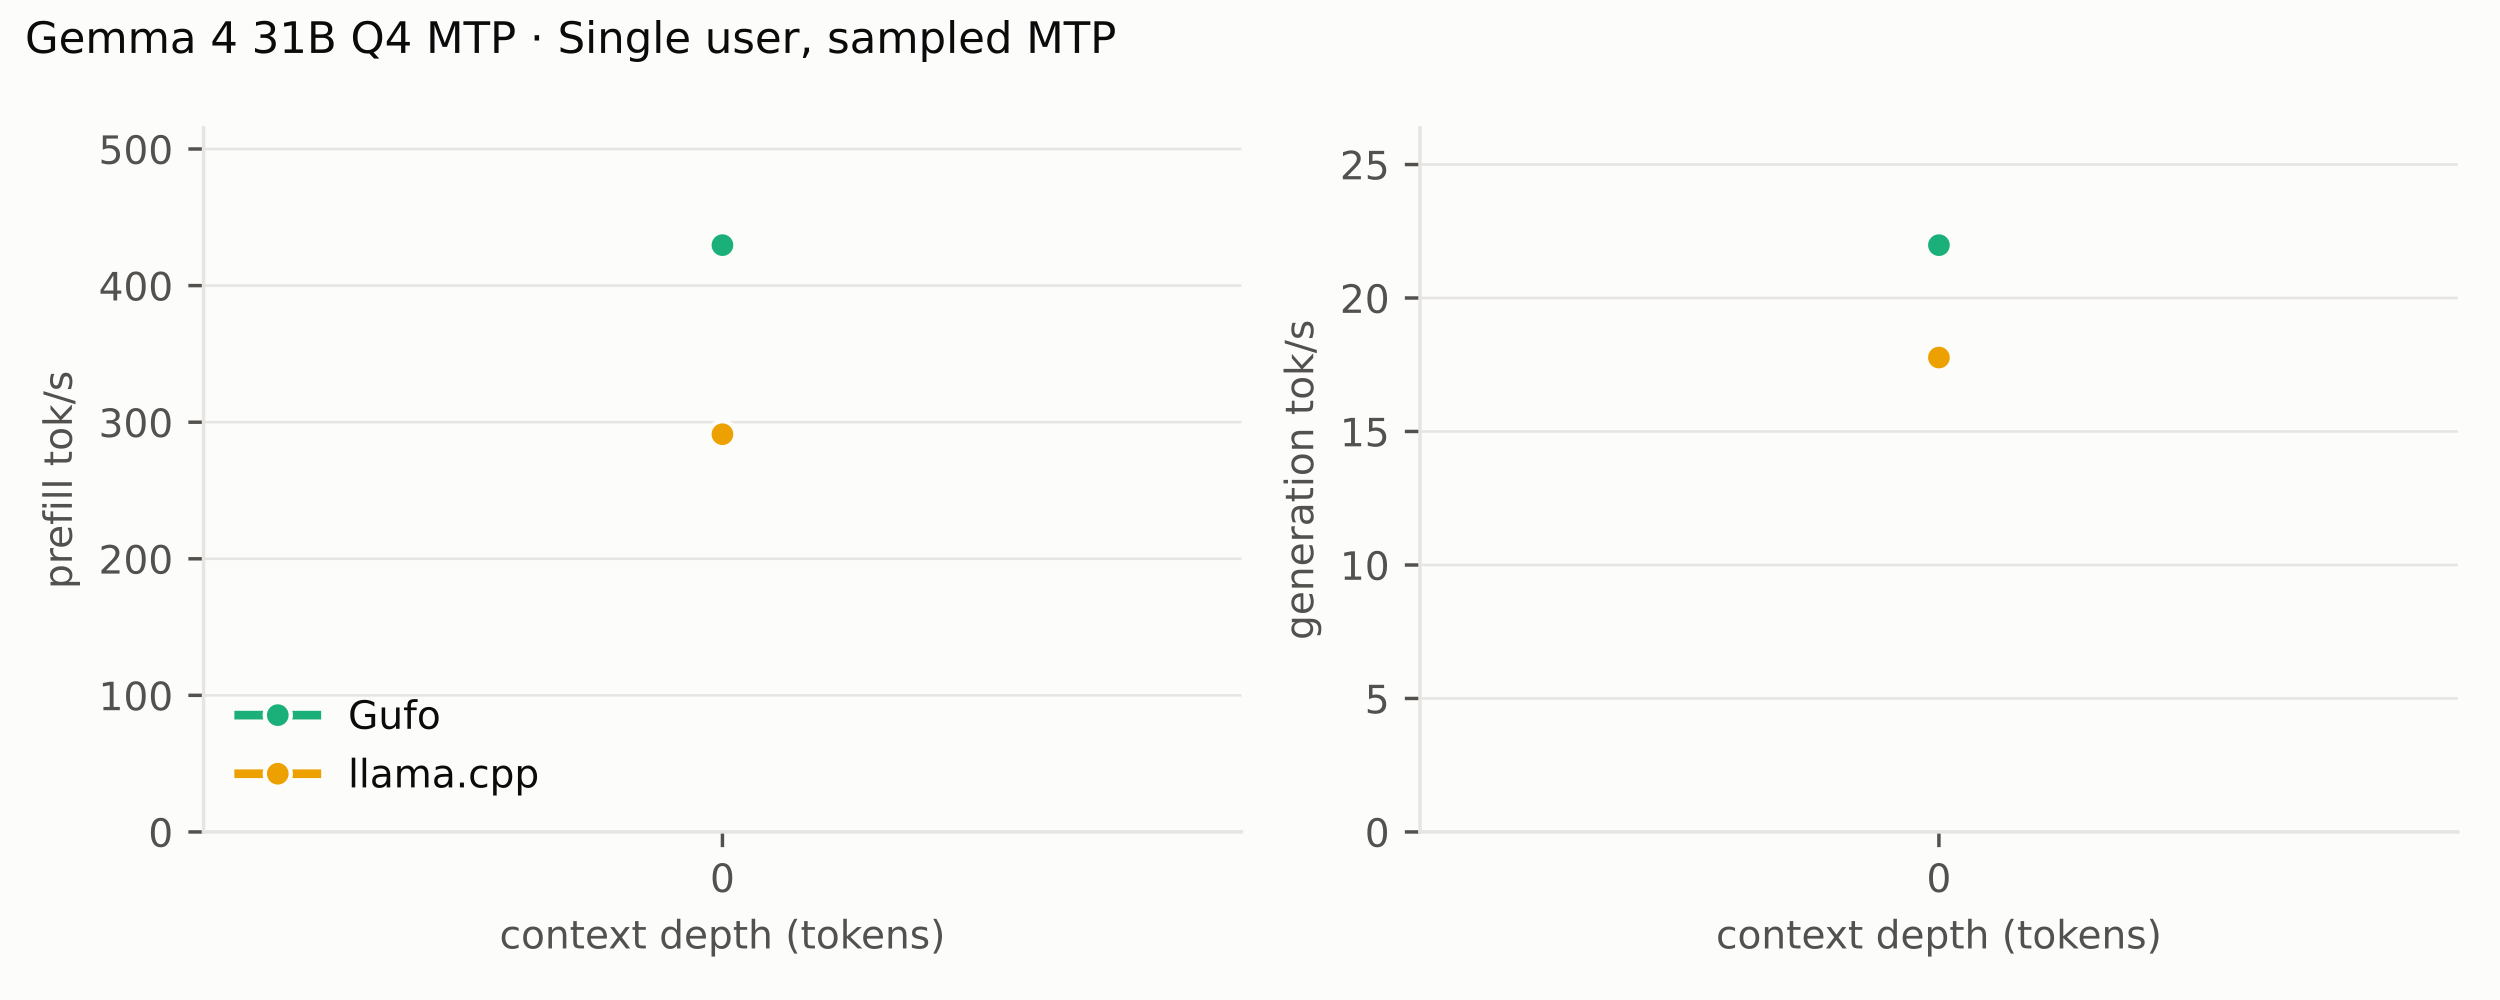
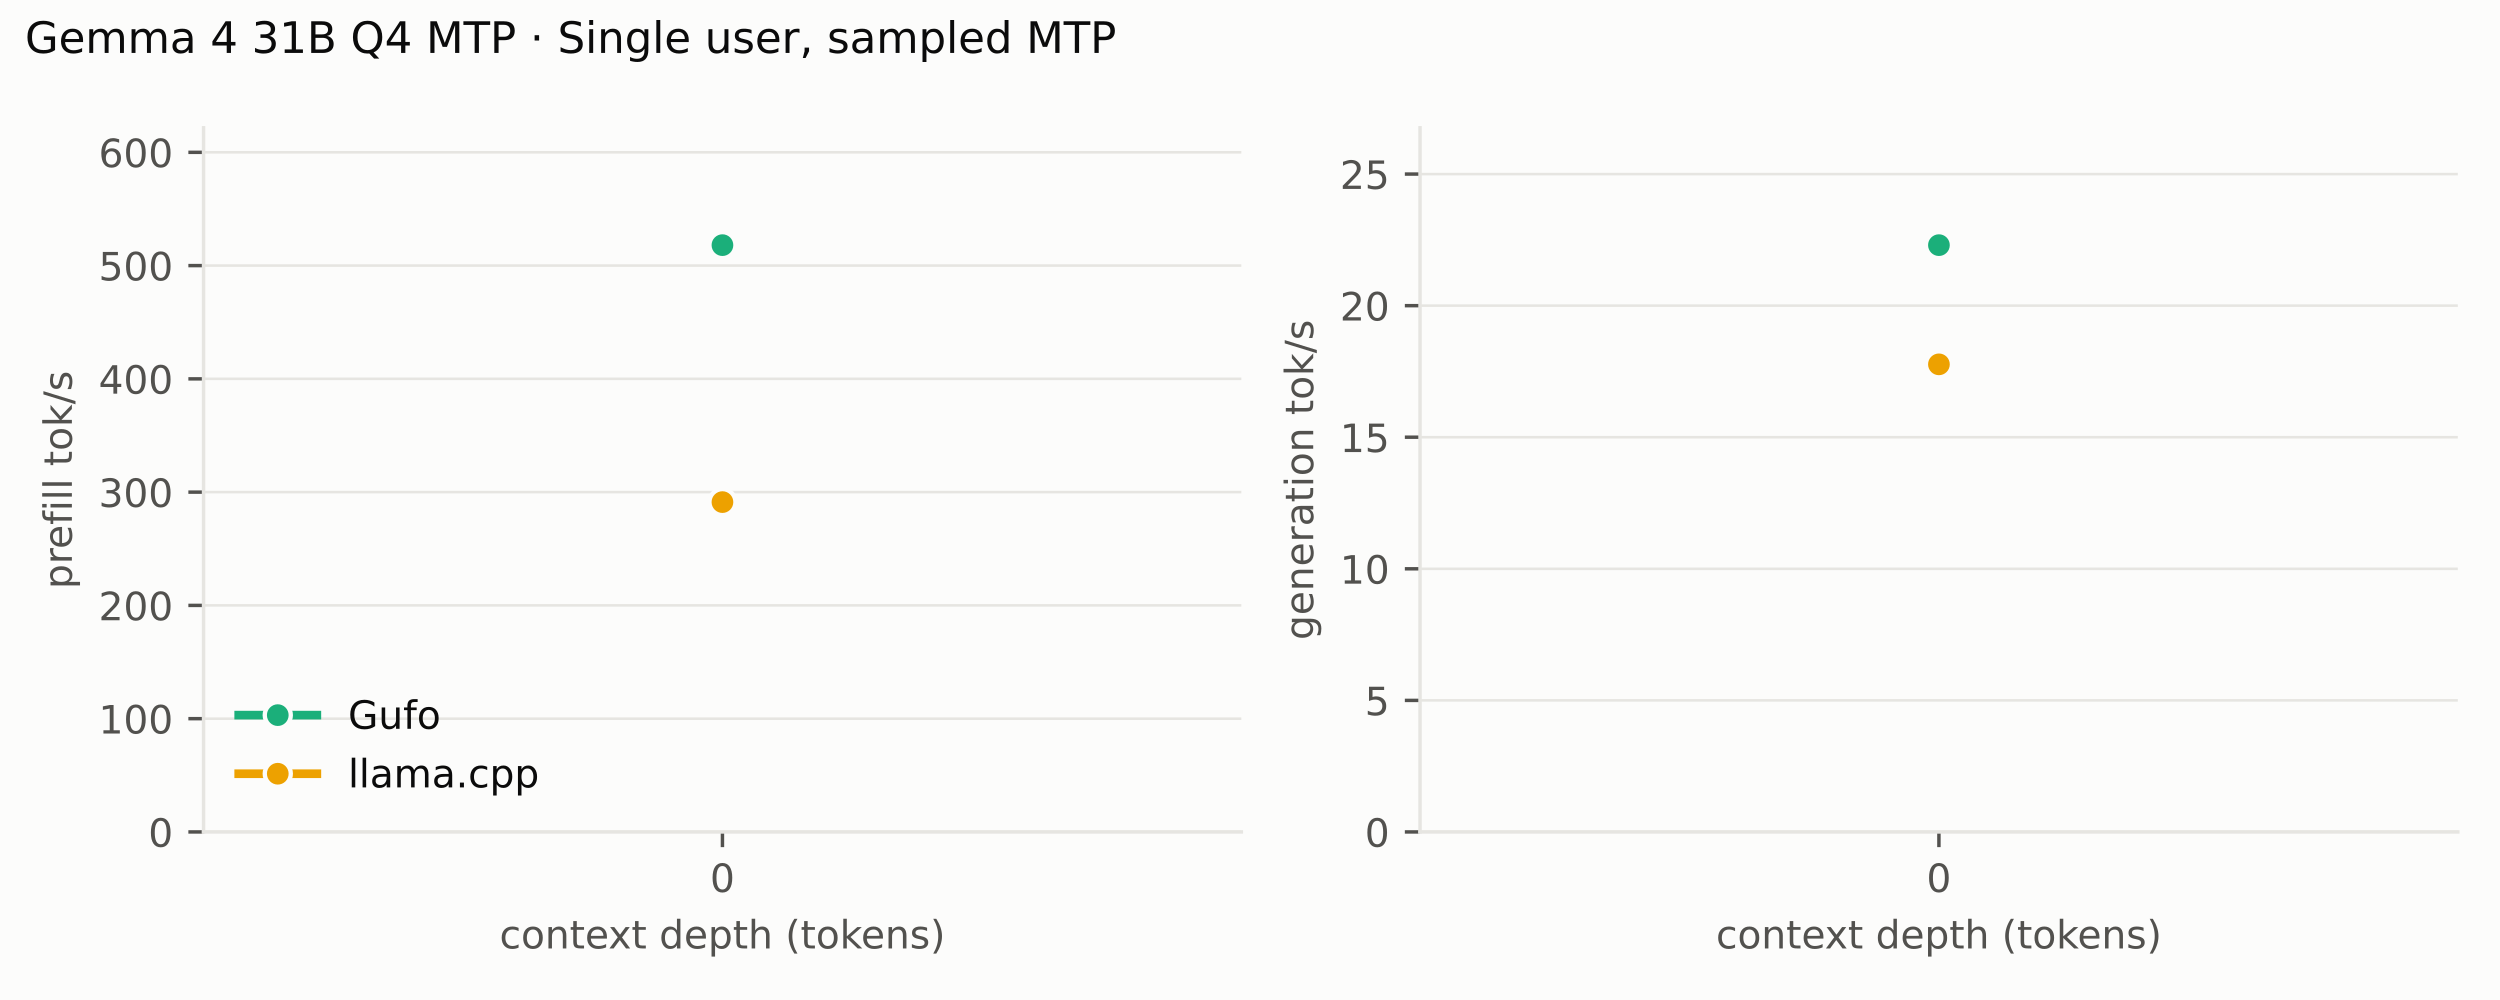
<svg xmlns="http://www.w3.org/2000/svg" xmlns:xlink="http://www.w3.org/1999/xlink" width="576pt" height="230.4pt" viewBox="0 0 576 230.4" version="1.1">
  <defs>
    <style type="text/css">*{stroke-linejoin: round; stroke-linecap: butt}</style>
  </defs>
  <g id="figure_1">
    <g id="patch_1">
      <path d="M 0 230.4 L 576 230.4 L 576 0 L 0 0 z " style="fill: #fcfcfb" />
    </g>
    <g id="axes_1">
      <g id="patch_2">
        <path d="M 46.899 191.679 L 286.003 191.679 L 286.003 29.441 L 46.899 29.441 z " style="fill: #fcfcfb" />
      </g>
      <g id="matplotlib.axis_1">
        <g id="xtick_1">
          <g id="line2d_1">
            <defs>
              <path id="m1ebf051f68" d="M 0 0 L 0 3.5 " style="stroke: #52514e; stroke-width: 0.8" />
            </defs>
            <g>
              <use xlink:href="#m1ebf051f68" x="166.451" y="191.679" style="fill: #52514e; stroke: #52514e; stroke-width: 0.8" />
            </g>
          </g>
          <g id="text_1">
            <text style="font-size: 9px; font-family: 'DejaVu Sans', 'Bitstream Vera Sans', 'Computer Modern Sans Serif', 'Lucida Grande', 'Verdana', 'Geneva', 'Lucid', 'Arial', 'Helvetica', 'Avant Garde', sans-serif; text-anchor: middle; fill: #52514e" x="166.451" y="205.517" transform="rotate(-0 166.4513 205.5172)">0</text>
          </g>
        </g>
        <g id="text_2">
          <text style="font-size: 9px; font-family: 'DejaVu Sans', 'Bitstream Vera Sans', 'Computer Modern Sans Serif', 'Lucida Grande', 'Verdana', 'Geneva', 'Lucid', 'Arial', 'Helvetica', 'Avant Garde', sans-serif; text-anchor: middle; fill: #52514e" x="166.451" y="218.518" transform="rotate(-0 166.4513 218.5179)">context depth (tokens)</text>
        </g>
      </g>
      <g id="matplotlib.axis_2">
        <g id="ytick_1">
          <g id="line2d_2">
-             <path d="M 46.899 191.679 L 286.003 191.679 " clip-path="url(#pf5ccb981f5)" style="fill: none; stroke: #e6e5e1; stroke-width: 0.6; stroke-linecap: square" />
+             <path d="M 46.899 191.679 L 286.003 191.679 " clip-path="url(#p32bf05df5f)" style="fill: none; stroke: #e6e5e1; stroke-width: 0.6; stroke-linecap: square" />
          </g>
          <g id="line2d_3">
            <defs>
              <path id="m680e5b1e24" d="M 0 0 L -3.5 0 " style="stroke: #52514e; stroke-width: 0.8" />
            </defs>
            <g>
              <use xlink:href="#m680e5b1e24" x="46.899" y="191.679" style="fill: #52514e; stroke: #52514e; stroke-width: 0.8" />
            </g>
          </g>
          <g id="text_3">
            <text style="font-size: 9px; font-family: 'DejaVu Sans', 'Bitstream Vera Sans', 'Computer Modern Sans Serif', 'Lucida Grande', 'Verdana', 'Geneva', 'Lucid', 'Arial', 'Helvetica', 'Avant Garde', sans-serif; text-anchor: end; fill: #52514e" x="39.899" y="195.098" transform="rotate(-0 39.89945 195.0982)">0</text>
          </g>
        </g>
        <g id="ytick_2">
          <g id="line2d_4">
-             <path d="M 46.899 160.21 L 286.003 160.21 " clip-path="url(#pf5ccb981f5)" style="fill: none; stroke: #e6e5e1; stroke-width: 0.6; stroke-linecap: square" />
+             <path d="M 46.899 165.581 L 286.003 165.581 " clip-path="url(#p32bf05df5f)" style="fill: none; stroke: #e6e5e1; stroke-width: 0.6; stroke-linecap: square" />
          </g>
          <g id="line2d_5">
            <g>
-               <use xlink:href="#m680e5b1e24" x="46.899" y="160.21" style="fill: #52514e; stroke: #52514e; stroke-width: 0.8" />
+               <use xlink:href="#m680e5b1e24" x="46.899" y="165.581" style="fill: #52514e; stroke: #52514e; stroke-width: 0.8" />
            </g>
          </g>
          <g id="text_4">
-             <text style="font-size: 9px; font-family: 'DejaVu Sans', 'Bitstream Vera Sans', 'Computer Modern Sans Serif', 'Lucida Grande', 'Verdana', 'Geneva', 'Lucid', 'Arial', 'Helvetica', 'Avant Garde', sans-serif; text-anchor: end; fill: #52514e" x="39.899" y="163.629" transform="rotate(-0 39.89945 163.6289)">100</text>
+             <text style="font-size: 9px; font-family: 'DejaVu Sans', 'Bitstream Vera Sans', 'Computer Modern Sans Serif', 'Lucida Grande', 'Verdana', 'Geneva', 'Lucid', 'Arial', 'Helvetica', 'Avant Garde', sans-serif; text-anchor: end; fill: #52514e" x="39.899" y="169" transform="rotate(-0 39.89945 169.0001)">100</text>
          </g>
        </g>
        <g id="ytick_3">
          <g id="line2d_6">
-             <path d="M 46.899 128.741 L 286.003 128.741 " clip-path="url(#pf5ccb981f5)" style="fill: none; stroke: #e6e5e1; stroke-width: 0.6; stroke-linecap: square" />
+             <path d="M 46.899 139.483 L 286.003 139.483 " clip-path="url(#p32bf05df5f)" style="fill: none; stroke: #e6e5e1; stroke-width: 0.6; stroke-linecap: square" />
          </g>
          <g id="line2d_7">
            <g>
-               <use xlink:href="#m680e5b1e24" x="46.899" y="128.741" style="fill: #52514e; stroke: #52514e; stroke-width: 0.8" />
+               <use xlink:href="#m680e5b1e24" x="46.899" y="139.483" style="fill: #52514e; stroke: #52514e; stroke-width: 0.8" />
            </g>
          </g>
          <g id="text_5">
-             <text style="font-size: 9px; font-family: 'DejaVu Sans', 'Bitstream Vera Sans', 'Computer Modern Sans Serif', 'Lucida Grande', 'Verdana', 'Geneva', 'Lucid', 'Arial', 'Helvetica', 'Avant Garde', sans-serif; text-anchor: end; fill: #52514e" x="39.899" y="132.159" transform="rotate(-0 39.89945 132.1595)">200</text>
+             <text style="font-size: 9px; font-family: 'DejaVu Sans', 'Bitstream Vera Sans', 'Computer Modern Sans Serif', 'Lucida Grande', 'Verdana', 'Geneva', 'Lucid', 'Arial', 'Helvetica', 'Avant Garde', sans-serif; text-anchor: end; fill: #52514e" x="39.899" y="142.902" transform="rotate(-0 39.89945 142.902)">200</text>
          </g>
        </g>
        <g id="ytick_4">
          <g id="line2d_8">
-             <path d="M 46.899 97.271 L 286.003 97.271 " clip-path="url(#pf5ccb981f5)" style="fill: none; stroke: #e6e5e1; stroke-width: 0.6; stroke-linecap: square" />
+             <path d="M 46.899 113.385 L 286.003 113.385 " clip-path="url(#p32bf05df5f)" style="fill: none; stroke: #e6e5e1; stroke-width: 0.6; stroke-linecap: square" />
          </g>
          <g id="line2d_9">
            <g>
-               <use xlink:href="#m680e5b1e24" x="46.899" y="97.271" style="fill: #52514e; stroke: #52514e; stroke-width: 0.8" />
+               <use xlink:href="#m680e5b1e24" x="46.899" y="113.385" style="fill: #52514e; stroke: #52514e; stroke-width: 0.8" />
            </g>
          </g>
          <g id="text_6">
-             <text style="font-size: 9px; font-family: 'DejaVu Sans', 'Bitstream Vera Sans', 'Computer Modern Sans Serif', 'Lucida Grande', 'Verdana', 'Geneva', 'Lucid', 'Arial', 'Helvetica', 'Avant Garde', sans-serif; text-anchor: end; fill: #52514e" x="39.899" y="100.69" transform="rotate(-0 39.89945 100.6901)">300</text>
+             <text style="font-size: 9px; font-family: 'DejaVu Sans', 'Bitstream Vera Sans', 'Computer Modern Sans Serif', 'Lucida Grande', 'Verdana', 'Geneva', 'Lucid', 'Arial', 'Helvetica', 'Avant Garde', sans-serif; text-anchor: end; fill: #52514e" x="39.899" y="116.804" transform="rotate(-0 39.89945 116.8038)">300</text>
          </g>
        </g>
        <g id="ytick_5">
          <g id="line2d_10">
-             <path d="M 46.899 65.802 L 286.003 65.802 " clip-path="url(#pf5ccb981f5)" style="fill: none; stroke: #e6e5e1; stroke-width: 0.6; stroke-linecap: square" />
+             <path d="M 46.899 87.287 L 286.003 87.287 " clip-path="url(#p32bf05df5f)" style="fill: none; stroke: #e6e5e1; stroke-width: 0.6; stroke-linecap: square" />
          </g>
          <g id="line2d_11">
            <g>
-               <use xlink:href="#m680e5b1e24" x="46.899" y="65.802" style="fill: #52514e; stroke: #52514e; stroke-width: 0.8" />
+               <use xlink:href="#m680e5b1e24" x="46.899" y="87.287" style="fill: #52514e; stroke: #52514e; stroke-width: 0.8" />
            </g>
          </g>
          <g id="text_7">
-             <text style="font-size: 9px; font-family: 'DejaVu Sans', 'Bitstream Vera Sans', 'Computer Modern Sans Serif', 'Lucida Grande', 'Verdana', 'Geneva', 'Lucid', 'Arial', 'Helvetica', 'Avant Garde', sans-serif; text-anchor: end; fill: #52514e" x="39.899" y="69.221" transform="rotate(-0 39.89945 69.22071)">400</text>
+             <text style="font-size: 9px; font-family: 'DejaVu Sans', 'Bitstream Vera Sans', 'Computer Modern Sans Serif', 'Lucida Grande', 'Verdana', 'Geneva', 'Lucid', 'Arial', 'Helvetica', 'Avant Garde', sans-serif; text-anchor: end; fill: #52514e" x="39.899" y="90.706" transform="rotate(-0 39.89945 90.70571)">400</text>
          </g>
        </g>
        <g id="ytick_6">
          <g id="line2d_12">
-             <path d="M 46.899 34.332 L 286.003 34.332 " clip-path="url(#pf5ccb981f5)" style="fill: none; stroke: #e6e5e1; stroke-width: 0.6; stroke-linecap: square" />
+             <path d="M 46.899 61.189 L 286.003 61.189 " clip-path="url(#p32bf05df5f)" style="fill: none; stroke: #e6e5e1; stroke-width: 0.6; stroke-linecap: square" />
          </g>
          <g id="line2d_13">
            <g>
-               <use xlink:href="#m680e5b1e24" x="46.899" y="34.332" style="fill: #52514e; stroke: #52514e; stroke-width: 0.8" />
+               <use xlink:href="#m680e5b1e24" x="46.899" y="61.189" style="fill: #52514e; stroke: #52514e; stroke-width: 0.8" />
            </g>
          </g>
          <g id="text_8">
-             <text style="font-size: 9px; font-family: 'DejaVu Sans', 'Bitstream Vera Sans', 'Computer Modern Sans Serif', 'Lucida Grande', 'Verdana', 'Geneva', 'Lucid', 'Arial', 'Helvetica', 'Avant Garde', sans-serif; text-anchor: end; fill: #52514e" x="39.899" y="37.751" transform="rotate(-0 39.89945 37.75133)">500</text>
-           </g>
-         </g>
-         <g id="text_9">
+             <text style="font-size: 9px; font-family: 'DejaVu Sans', 'Bitstream Vera Sans', 'Computer Modern Sans Serif', 'Lucida Grande', 'Verdana', 'Geneva', 'Lucid', 'Arial', 'Helvetica', 'Avant Garde', sans-serif; text-anchor: end; fill: #52514e" x="39.899" y="64.608" transform="rotate(-0 39.89945 64.60758)">500</text>
+           </g>
+         </g>
+         <g id="ytick_7">
+           <g id="line2d_14">
+             <path d="M 46.899 35.091 L 286.003 35.091 " clip-path="url(#p32bf05df5f)" style="fill: none; stroke: #e6e5e1; stroke-width: 0.6; stroke-linecap: square" />
+           </g>
+           <g id="line2d_15">
+             <g>
+               <use xlink:href="#m680e5b1e24" x="46.899" y="35.091" style="fill: #52514e; stroke: #52514e; stroke-width: 0.8" />
+             </g>
+           </g>
+           <g id="text_9">
+             <text style="font-size: 9px; font-family: 'DejaVu Sans', 'Bitstream Vera Sans', 'Computer Modern Sans Serif', 'Lucida Grande', 'Verdana', 'Geneva', 'Lucid', 'Arial', 'Helvetica', 'Avant Garde', sans-serif; text-anchor: end; fill: #52514e" x="39.899" y="38.509" transform="rotate(-0 39.89945 38.50945)">600</text>
+           </g>
+         </g>
+         <g id="text_10">
          <text style="font-size: 9px; font-family: 'DejaVu Sans', 'Bitstream Vera Sans', 'Computer Modern Sans Serif', 'Lucida Grande', 'Verdana', 'Geneva', 'Lucid', 'Arial', 'Helvetica', 'Avant Garde', sans-serif; text-anchor: middle; fill: #52514e" x="16.559" y="110.56" transform="rotate(-90 16.55859 110.56)">prefill tok/s</text>
        </g>
      </g>
-       <g id="line2d_14">
-         <path d="M 166.451 56.481 " clip-path="url(#pf5ccb981f5)" style="fill: none; stroke: #1baf7a; stroke-width: 2; stroke-linecap: square" />
+       <g id="line2d_16">
+         <path d="M 166.451 56.481 " clip-path="url(#p32bf05df5f)" style="fill: none; stroke: #1baf7a; stroke-width: 2; stroke-linecap: square" />
        <defs>
          <path id="m52f97da8ad" d="M 0 3 C 0.796 3 1.559 2.684 2.121 2.121 C 2.684 1.559 3 0.796 3 0 C 3 -0.796 2.684 -1.559 2.121 -2.121 C 1.559 -2.684 0.796 -3 0 -3 C -0.796 -3 -1.559 -2.684 -2.121 -2.121 C -2.684 -1.559 -3 -0.796 -3 0 C -3 0.796 -2.684 1.559 -2.121 2.121 C -1.559 2.684 -0.796 3 0 3 z " style="stroke: #fcfcfb" />
        </defs>
-         <g clip-path="url(#pf5ccb981f5)">
+         <g clip-path="url(#p32bf05df5f)">
          <use xlink:href="#m52f97da8ad" x="166.451" y="56.481" style="fill: #1baf7a; stroke: #fcfcfb" />
        </g>
      </g>
-       <g id="line2d_15">
-         <path d="M 166.451 100.044 " clip-path="url(#pf5ccb981f5)" style="fill: none; stroke: #eda100; stroke-width: 2; stroke-linecap: square" />
+       <g id="line2d_17">
+         <path d="M 166.451 115.684 " clip-path="url(#p32bf05df5f)" style="fill: none; stroke: #eda100; stroke-width: 2; stroke-linecap: square" />
        <defs>
          <path id="mb9ac056d34" d="M 0 3 C 0.796 3 1.559 2.684 2.121 2.121 C 2.684 1.559 3 0.796 3 0 C 3 -0.796 2.684 -1.559 2.121 -2.121 C 1.559 -2.684 0.796 -3 0 -3 C -0.796 -3 -1.559 -2.684 -2.121 -2.121 C -2.684 -1.559 -3 -0.796 -3 0 C -3 0.796 -2.684 1.559 -2.121 2.121 C -1.559 2.684 -0.796 3 0 3 z " style="stroke: #fcfcfb" />
        </defs>
-         <g clip-path="url(#pf5ccb981f5)">
-           <use xlink:href="#mb9ac056d34" x="166.451" y="100.044" style="fill: #eda100; stroke: #fcfcfb" />
+         <g clip-path="url(#p32bf05df5f)">
+           <use xlink:href="#mb9ac056d34" x="166.451" y="115.684" style="fill: #eda100; stroke: #fcfcfb" />
        </g>
      </g>
      <g id="patch_3">
        <path d="M 46.899 191.679 L 46.899 29.441 " style="fill: none; stroke: #e6e5e1; stroke-width: 0.8; stroke-linejoin: miter; stroke-linecap: square" />
      </g>
      <g id="patch_4">
        <path d="M 46.899 191.679 L 286.003 191.679 " style="fill: none; stroke: #e6e5e1; stroke-width: 0.8; stroke-linejoin: miter; stroke-linecap: square" />
      </g>
      <g id="legend_1">
-         <g id="line2d_16">
+         <g id="line2d_18">
          <path d="M 54.999 164.766 L 63.999 164.766 L 72.999 164.766 " style="fill: none; stroke: #1baf7a; stroke-width: 2; stroke-linecap: square" />
          <g>
            <use xlink:href="#m52f97da8ad" x="63.999" y="164.766" style="fill: #1baf7a; stroke: #fcfcfb" />
          </g>
        </g>
-         <g id="text_10">
+         <g id="text_11">
          <text style="font-size: 9px; font-family: 'DejaVu Sans', 'Bitstream Vera Sans', 'Computer Modern Sans Serif', 'Lucida Grande', 'Verdana', 'Geneva', 'Lucid', 'Arial', 'Helvetica', 'Avant Garde', sans-serif; text-anchor: start; fill: #0b0b0b" x="80.199" y="167.916" transform="rotate(-0 80.19945 167.9165)">Gufo</text>
        </g>
-         <g id="line2d_17">
+         <g id="line2d_19">
          <path d="M 54.999 178.267 L 63.999 178.267 L 72.999 178.267 " style="fill: none; stroke: #eda100; stroke-width: 2; stroke-linecap: square" />
          <g>
            <use xlink:href="#mb9ac056d34" x="63.999" y="178.267" style="fill: #eda100; stroke: #fcfcfb" />
          </g>
        </g>
-         <g id="text_11">
+         <g id="text_12">
          <text style="font-size: 9px; font-family: 'DejaVu Sans', 'Bitstream Vera Sans', 'Computer Modern Sans Serif', 'Lucida Grande', 'Verdana', 'Geneva', 'Lucid', 'Arial', 'Helvetica', 'Avant Garde', sans-serif; text-anchor: start; fill: #0b0b0b" x="80.199" y="181.417" transform="rotate(-0 80.19945 181.4172)">llama.cpp</text>
        </g>
      </g>
    </g>
    <g id="axes_2">
      <g id="patch_5">
        <path d="M 327.176 191.679 L 566.28 191.679 L 566.28 29.441 L 327.176 29.441 z " style="fill: #fcfcfb" />
      </g>
      <g id="matplotlib.axis_3">
        <g id="xtick_2">
-           <g id="line2d_18">
+           <g id="line2d_20">
            <g>
              <use xlink:href="#m1ebf051f68" x="446.728" y="191.679" style="fill: #52514e; stroke: #52514e; stroke-width: 0.8" />
            </g>
          </g>
-           <g id="text_12">
+           <g id="text_13">
            <text style="font-size: 9px; font-family: 'DejaVu Sans', 'Bitstream Vera Sans', 'Computer Modern Sans Serif', 'Lucida Grande', 'Verdana', 'Geneva', 'Lucid', 'Arial', 'Helvetica', 'Avant Garde', sans-serif; text-anchor: middle; fill: #52514e" x="446.728" y="205.517" transform="rotate(-0 446.7282 205.5172)">0</text>
          </g>
        </g>
-         <g id="text_13">
+         <g id="text_14">
          <text style="font-size: 9px; font-family: 'DejaVu Sans', 'Bitstream Vera Sans', 'Computer Modern Sans Serif', 'Lucida Grande', 'Verdana', 'Geneva', 'Lucid', 'Arial', 'Helvetica', 'Avant Garde', sans-serif; text-anchor: middle; fill: #52514e" x="446.728" y="218.518" transform="rotate(-0 446.7282 218.5179)">context depth (tokens)</text>
        </g>
      </g>
      <g id="matplotlib.axis_4">
-         <g id="ytick_7">
-           <g id="line2d_19">
-             <path d="M 327.176 191.679 L 566.28 191.679 " clip-path="url(#p8a17e1420d)" style="fill: none; stroke: #e6e5e1; stroke-width: 0.6; stroke-linecap: square" />
-           </g>
-           <g id="line2d_20">
-             <g>
-               <use xlink:href="#m680e5b1e24" x="327.176" y="191.679" style="fill: #52514e; stroke: #52514e; stroke-width: 0.8" />
-             </g>
-           </g>
-           <g id="text_14">
-             <text style="font-size: 9px; font-family: 'DejaVu Sans', 'Bitstream Vera Sans', 'Computer Modern Sans Serif', 'Lucida Grande', 'Verdana', 'Geneva', 'Lucid', 'Arial', 'Helvetica', 'Avant Garde', sans-serif; text-anchor: end; fill: #52514e" x="320.176" y="195.098" transform="rotate(-0 320.1763 195.0982)">0</text>
-           </g>
-         </g>
        <g id="ytick_8">
          <g id="line2d_21">
-             <path d="M 327.176 160.924 L 566.28 160.924 " clip-path="url(#p8a17e1420d)" style="fill: none; stroke: #e6e5e1; stroke-width: 0.6; stroke-linecap: square" />
+             <path d="M 327.176 191.679 L 566.28 191.679 " clip-path="url(#pb0f7239e6d)" style="fill: none; stroke: #e6e5e1; stroke-width: 0.6; stroke-linecap: square" />
          </g>
          <g id="line2d_22">
            <g>
-               <use xlink:href="#m680e5b1e24" x="327.176" y="160.924" style="fill: #52514e; stroke: #52514e; stroke-width: 0.8" />
+               <use xlink:href="#m680e5b1e24" x="327.176" y="191.679" style="fill: #52514e; stroke: #52514e; stroke-width: 0.8" />
            </g>
          </g>
          <g id="text_15">
-             <text style="font-size: 9px; font-family: 'DejaVu Sans', 'Bitstream Vera Sans', 'Computer Modern Sans Serif', 'Lucida Grande', 'Verdana', 'Geneva', 'Lucid', 'Arial', 'Helvetica', 'Avant Garde', sans-serif; text-anchor: end; fill: #52514e" x="320.176" y="164.343" transform="rotate(-0 320.1763 164.3433)">5</text>
+             <text style="font-size: 9px; font-family: 'DejaVu Sans', 'Bitstream Vera Sans', 'Computer Modern Sans Serif', 'Lucida Grande', 'Verdana', 'Geneva', 'Lucid', 'Arial', 'Helvetica', 'Avant Garde', sans-serif; text-anchor: end; fill: #52514e" x="320.176" y="195.098" transform="rotate(-0 320.1763 195.0982)">0</text>
          </g>
        </g>
        <g id="ytick_9">
          <g id="line2d_23">
-             <path d="M 327.176 130.169 L 566.28 130.169 " clip-path="url(#p8a17e1420d)" style="fill: none; stroke: #e6e5e1; stroke-width: 0.6; stroke-linecap: square" />
+             <path d="M 327.176 161.366 L 566.28 161.366 " clip-path="url(#pb0f7239e6d)" style="fill: none; stroke: #e6e5e1; stroke-width: 0.6; stroke-linecap: square" />
          </g>
          <g id="line2d_24">
            <g>
-               <use xlink:href="#m680e5b1e24" x="327.176" y="130.169" style="fill: #52514e; stroke: #52514e; stroke-width: 0.8" />
+               <use xlink:href="#m680e5b1e24" x="327.176" y="161.366" style="fill: #52514e; stroke: #52514e; stroke-width: 0.8" />
            </g>
          </g>
          <g id="text_16">
-             <text style="font-size: 9px; font-family: 'DejaVu Sans', 'Bitstream Vera Sans', 'Computer Modern Sans Serif', 'Lucida Grande', 'Verdana', 'Geneva', 'Lucid', 'Arial', 'Helvetica', 'Avant Garde', sans-serif; text-anchor: end; fill: #52514e" x="320.176" y="133.588" transform="rotate(-0 320.1763 133.5883)">10</text>
+             <text style="font-size: 9px; font-family: 'DejaVu Sans', 'Bitstream Vera Sans', 'Computer Modern Sans Serif', 'Lucida Grande', 'Verdana', 'Geneva', 'Lucid', 'Arial', 'Helvetica', 'Avant Garde', sans-serif; text-anchor: end; fill: #52514e" x="320.176" y="164.785" transform="rotate(-0 320.1763 164.7846)">5</text>
          </g>
        </g>
        <g id="ytick_10">
          <g id="line2d_25">
-             <path d="M 327.176 99.414 L 566.28 99.414 " clip-path="url(#p8a17e1420d)" style="fill: none; stroke: #e6e5e1; stroke-width: 0.6; stroke-linecap: square" />
+             <path d="M 327.176 131.052 L 566.28 131.052 " clip-path="url(#pb0f7239e6d)" style="fill: none; stroke: #e6e5e1; stroke-width: 0.6; stroke-linecap: square" />
          </g>
          <g id="line2d_26">
            <g>
-               <use xlink:href="#m680e5b1e24" x="327.176" y="99.414" style="fill: #52514e; stroke: #52514e; stroke-width: 0.8" />
+               <use xlink:href="#m680e5b1e24" x="327.176" y="131.052" style="fill: #52514e; stroke: #52514e; stroke-width: 0.8" />
            </g>
          </g>
          <g id="text_17">
-             <text style="font-size: 9px; font-family: 'DejaVu Sans', 'Bitstream Vera Sans', 'Computer Modern Sans Serif', 'Lucida Grande', 'Verdana', 'Geneva', 'Lucid', 'Arial', 'Helvetica', 'Avant Garde', sans-serif; text-anchor: end; fill: #52514e" x="320.176" y="102.833" transform="rotate(-0 320.1763 102.8334)">15</text>
+             <text style="font-size: 9px; font-family: 'DejaVu Sans', 'Bitstream Vera Sans', 'Computer Modern Sans Serif', 'Lucida Grande', 'Verdana', 'Geneva', 'Lucid', 'Arial', 'Helvetica', 'Avant Garde', sans-serif; text-anchor: end; fill: #52514e" x="320.176" y="134.471" transform="rotate(-0 320.1763 134.471)">10</text>
          </g>
        </g>
        <g id="ytick_11">
          <g id="line2d_27">
-             <path d="M 327.176 68.659 L 566.28 68.659 " clip-path="url(#p8a17e1420d)" style="fill: none; stroke: #e6e5e1; stroke-width: 0.6; stroke-linecap: square" />
+             <path d="M 327.176 100.738 L 566.28 100.738 " clip-path="url(#pb0f7239e6d)" style="fill: none; stroke: #e6e5e1; stroke-width: 0.6; stroke-linecap: square" />
          </g>
          <g id="line2d_28">
            <g>
-               <use xlink:href="#m680e5b1e24" x="327.176" y="68.659" style="fill: #52514e; stroke: #52514e; stroke-width: 0.8" />
+               <use xlink:href="#m680e5b1e24" x="327.176" y="100.738" style="fill: #52514e; stroke: #52514e; stroke-width: 0.8" />
            </g>
          </g>
          <g id="text_18">
-             <text style="font-size: 9px; font-family: 'DejaVu Sans', 'Bitstream Vera Sans', 'Computer Modern Sans Serif', 'Lucida Grande', 'Verdana', 'Geneva', 'Lucid', 'Arial', 'Helvetica', 'Avant Garde', sans-serif; text-anchor: end; fill: #52514e" x="320.176" y="72.078" transform="rotate(-0 320.1763 72.07844)">20</text>
+             <text style="font-size: 9px; font-family: 'DejaVu Sans', 'Bitstream Vera Sans', 'Computer Modern Sans Serif', 'Lucida Grande', 'Verdana', 'Geneva', 'Lucid', 'Arial', 'Helvetica', 'Avant Garde', sans-serif; text-anchor: end; fill: #52514e" x="320.176" y="104.157" transform="rotate(-0 320.1763 104.1574)">15</text>
          </g>
        </g>
        <g id="ytick_12">
          <g id="line2d_29">
-             <path d="M 327.176 37.905 L 566.28 37.905 " clip-path="url(#p8a17e1420d)" style="fill: none; stroke: #e6e5e1; stroke-width: 0.6; stroke-linecap: square" />
+             <path d="M 327.176 70.425 L 566.28 70.425 " clip-path="url(#pb0f7239e6d)" style="fill: none; stroke: #e6e5e1; stroke-width: 0.6; stroke-linecap: square" />
          </g>
          <g id="line2d_30">
            <g>
-               <use xlink:href="#m680e5b1e24" x="327.176" y="37.905" style="fill: #52514e; stroke: #52514e; stroke-width: 0.8" />
+               <use xlink:href="#m680e5b1e24" x="327.176" y="70.425" style="fill: #52514e; stroke: #52514e; stroke-width: 0.8" />
            </g>
          </g>
          <g id="text_19">
-             <text style="font-size: 9px; font-family: 'DejaVu Sans', 'Bitstream Vera Sans', 'Computer Modern Sans Serif', 'Lucida Grande', 'Verdana', 'Geneva', 'Lucid', 'Arial', 'Helvetica', 'Avant Garde', sans-serif; text-anchor: end; fill: #52514e" x="320.176" y="41.323" transform="rotate(-0 320.1763 41.32349)">25</text>
-           </g>
-         </g>
-         <g id="text_20">
+             <text style="font-size: 9px; font-family: 'DejaVu Sans', 'Bitstream Vera Sans', 'Computer Modern Sans Serif', 'Lucida Grande', 'Verdana', 'Geneva', 'Lucid', 'Arial', 'Helvetica', 'Avant Garde', sans-serif; text-anchor: end; fill: #52514e" x="320.176" y="73.844" transform="rotate(-0 320.1763 73.84375)">20</text>
+           </g>
+         </g>
+         <g id="ytick_13">
+           <g id="line2d_31">
+             <path d="M 327.176 40.111 L 566.28 40.111 " clip-path="url(#pb0f7239e6d)" style="fill: none; stroke: #e6e5e1; stroke-width: 0.6; stroke-linecap: square" />
+           </g>
+           <g id="line2d_32">
+             <g>
+               <use xlink:href="#m680e5b1e24" x="327.176" y="40.111" style="fill: #52514e; stroke: #52514e; stroke-width: 0.8" />
+             </g>
+           </g>
+           <g id="text_20">
+             <text style="font-size: 9px; font-family: 'DejaVu Sans', 'Bitstream Vera Sans', 'Computer Modern Sans Serif', 'Lucida Grande', 'Verdana', 'Geneva', 'Lucid', 'Arial', 'Helvetica', 'Avant Garde', sans-serif; text-anchor: end; fill: #52514e" x="320.176" y="43.53" transform="rotate(-0 320.1763 43.53012)">25</text>
+           </g>
+         </g>
+         <g id="text_21">
          <text style="font-size: 9px; font-family: 'DejaVu Sans', 'Bitstream Vera Sans', 'Computer Modern Sans Serif', 'Lucida Grande', 'Verdana', 'Geneva', 'Lucid', 'Arial', 'Helvetica', 'Avant Garde', sans-serif; text-anchor: middle; fill: #52514e" x="302.562" y="110.56" transform="rotate(-90 302.5617 110.56)">generation tok/s</text>
        </g>
      </g>
-       <g id="line2d_31">
-         <path d="M 446.728 56.481 " clip-path="url(#p8a17e1420d)" style="fill: none; stroke: #1baf7a; stroke-width: 2; stroke-linecap: square" />
-         <g clip-path="url(#p8a17e1420d)">
+       <g id="line2d_33">
+         <path d="M 446.728 56.481 " clip-path="url(#pb0f7239e6d)" style="fill: none; stroke: #1baf7a; stroke-width: 2; stroke-linecap: square" />
+         <g clip-path="url(#pb0f7239e6d)">
          <use xlink:href="#m52f97da8ad" x="446.728" y="56.481" style="fill: #1baf7a; stroke: #fcfcfb" />
        </g>
      </g>
-       <g id="line2d_32">
-         <path d="M 446.728 82.376 " clip-path="url(#p8a17e1420d)" style="fill: none; stroke: #eda100; stroke-width: 2; stroke-linecap: square" />
-         <g clip-path="url(#p8a17e1420d)">
-           <use xlink:href="#mb9ac056d34" x="446.728" y="82.376" style="fill: #eda100; stroke: #fcfcfb" />
+       <g id="line2d_34">
+         <path d="M 446.728 83.945 " clip-path="url(#pb0f7239e6d)" style="fill: none; stroke: #eda100; stroke-width: 2; stroke-linecap: square" />
+         <g clip-path="url(#pb0f7239e6d)">
+           <use xlink:href="#mb9ac056d34" x="446.728" y="83.945" style="fill: #eda100; stroke: #fcfcfb" />
        </g>
      </g>
      <g id="patch_6">
        <path d="M 327.176 191.679 L 327.176 29.441 " style="fill: none; stroke: #e6e5e1; stroke-width: 0.8; stroke-linejoin: miter; stroke-linecap: square" />
      </g>
      <g id="patch_7">
        <path d="M 327.176 191.679 L 566.28 191.679 " style="fill: none; stroke: #e6e5e1; stroke-width: 0.8; stroke-linejoin: miter; stroke-linecap: square" />
      </g>
    </g>
-     <g id="text_21">
+     <g id="text_22">
      <text style="font-size: 10px; font-family: 'DejaVu Sans', 'Bitstream Vera Sans', 'Computer Modern Sans Serif', 'Lucida Grande', 'Verdana', 'Geneva', 'Lucid', 'Arial', 'Helvetica', 'Avant Garde', sans-serif; text-anchor: start; fill: #0b0b0b" x="5.76" y="12.206" transform="rotate(-0 5.76 12.20644)">Gemma 4 31B Q4 MTP · Single user, sampled MTP</text>
    </g>
  </g>
  <defs>
-     <clipPath id="pf5ccb981f5">
+     <clipPath id="p32bf05df5f">
      <rect x="46.899" y="29.441" width="239.104" height="162.239" />
    </clipPath>
-     <clipPath id="p8a17e1420d">
+     <clipPath id="pb0f7239e6d">
      <rect x="327.176" y="29.441" width="239.104" height="162.239" />
    </clipPath>
  </defs>
</svg>
